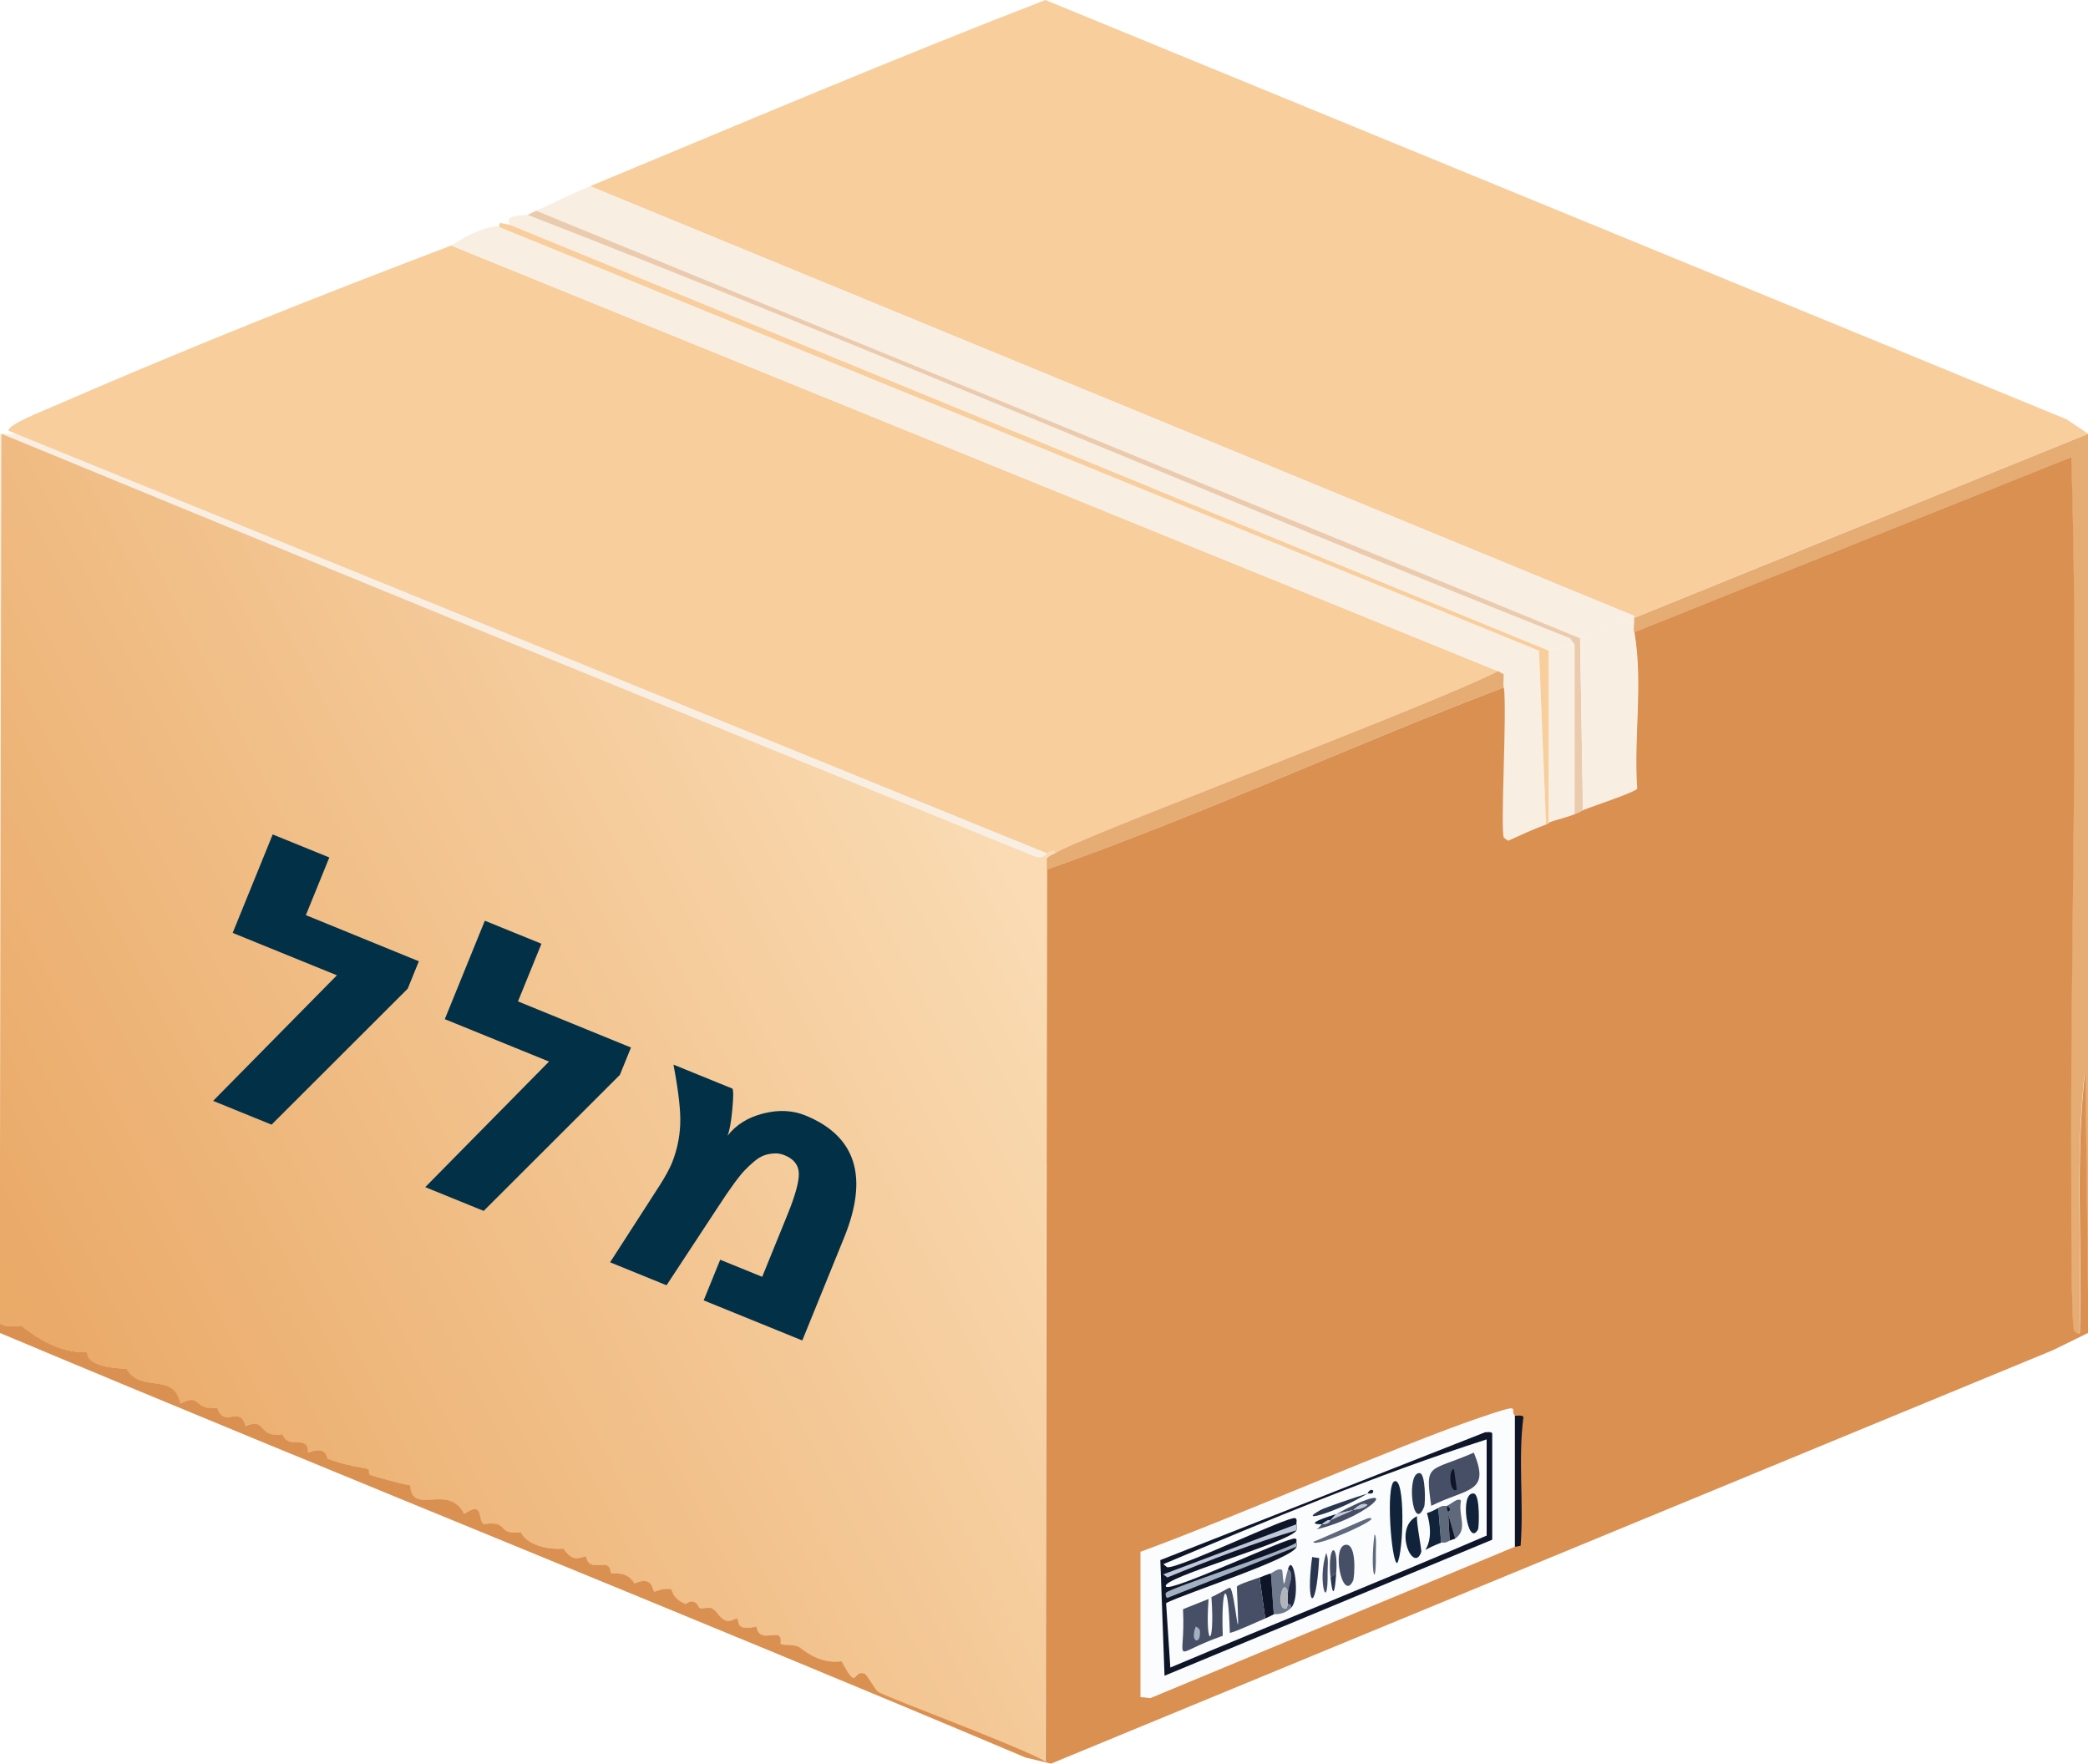
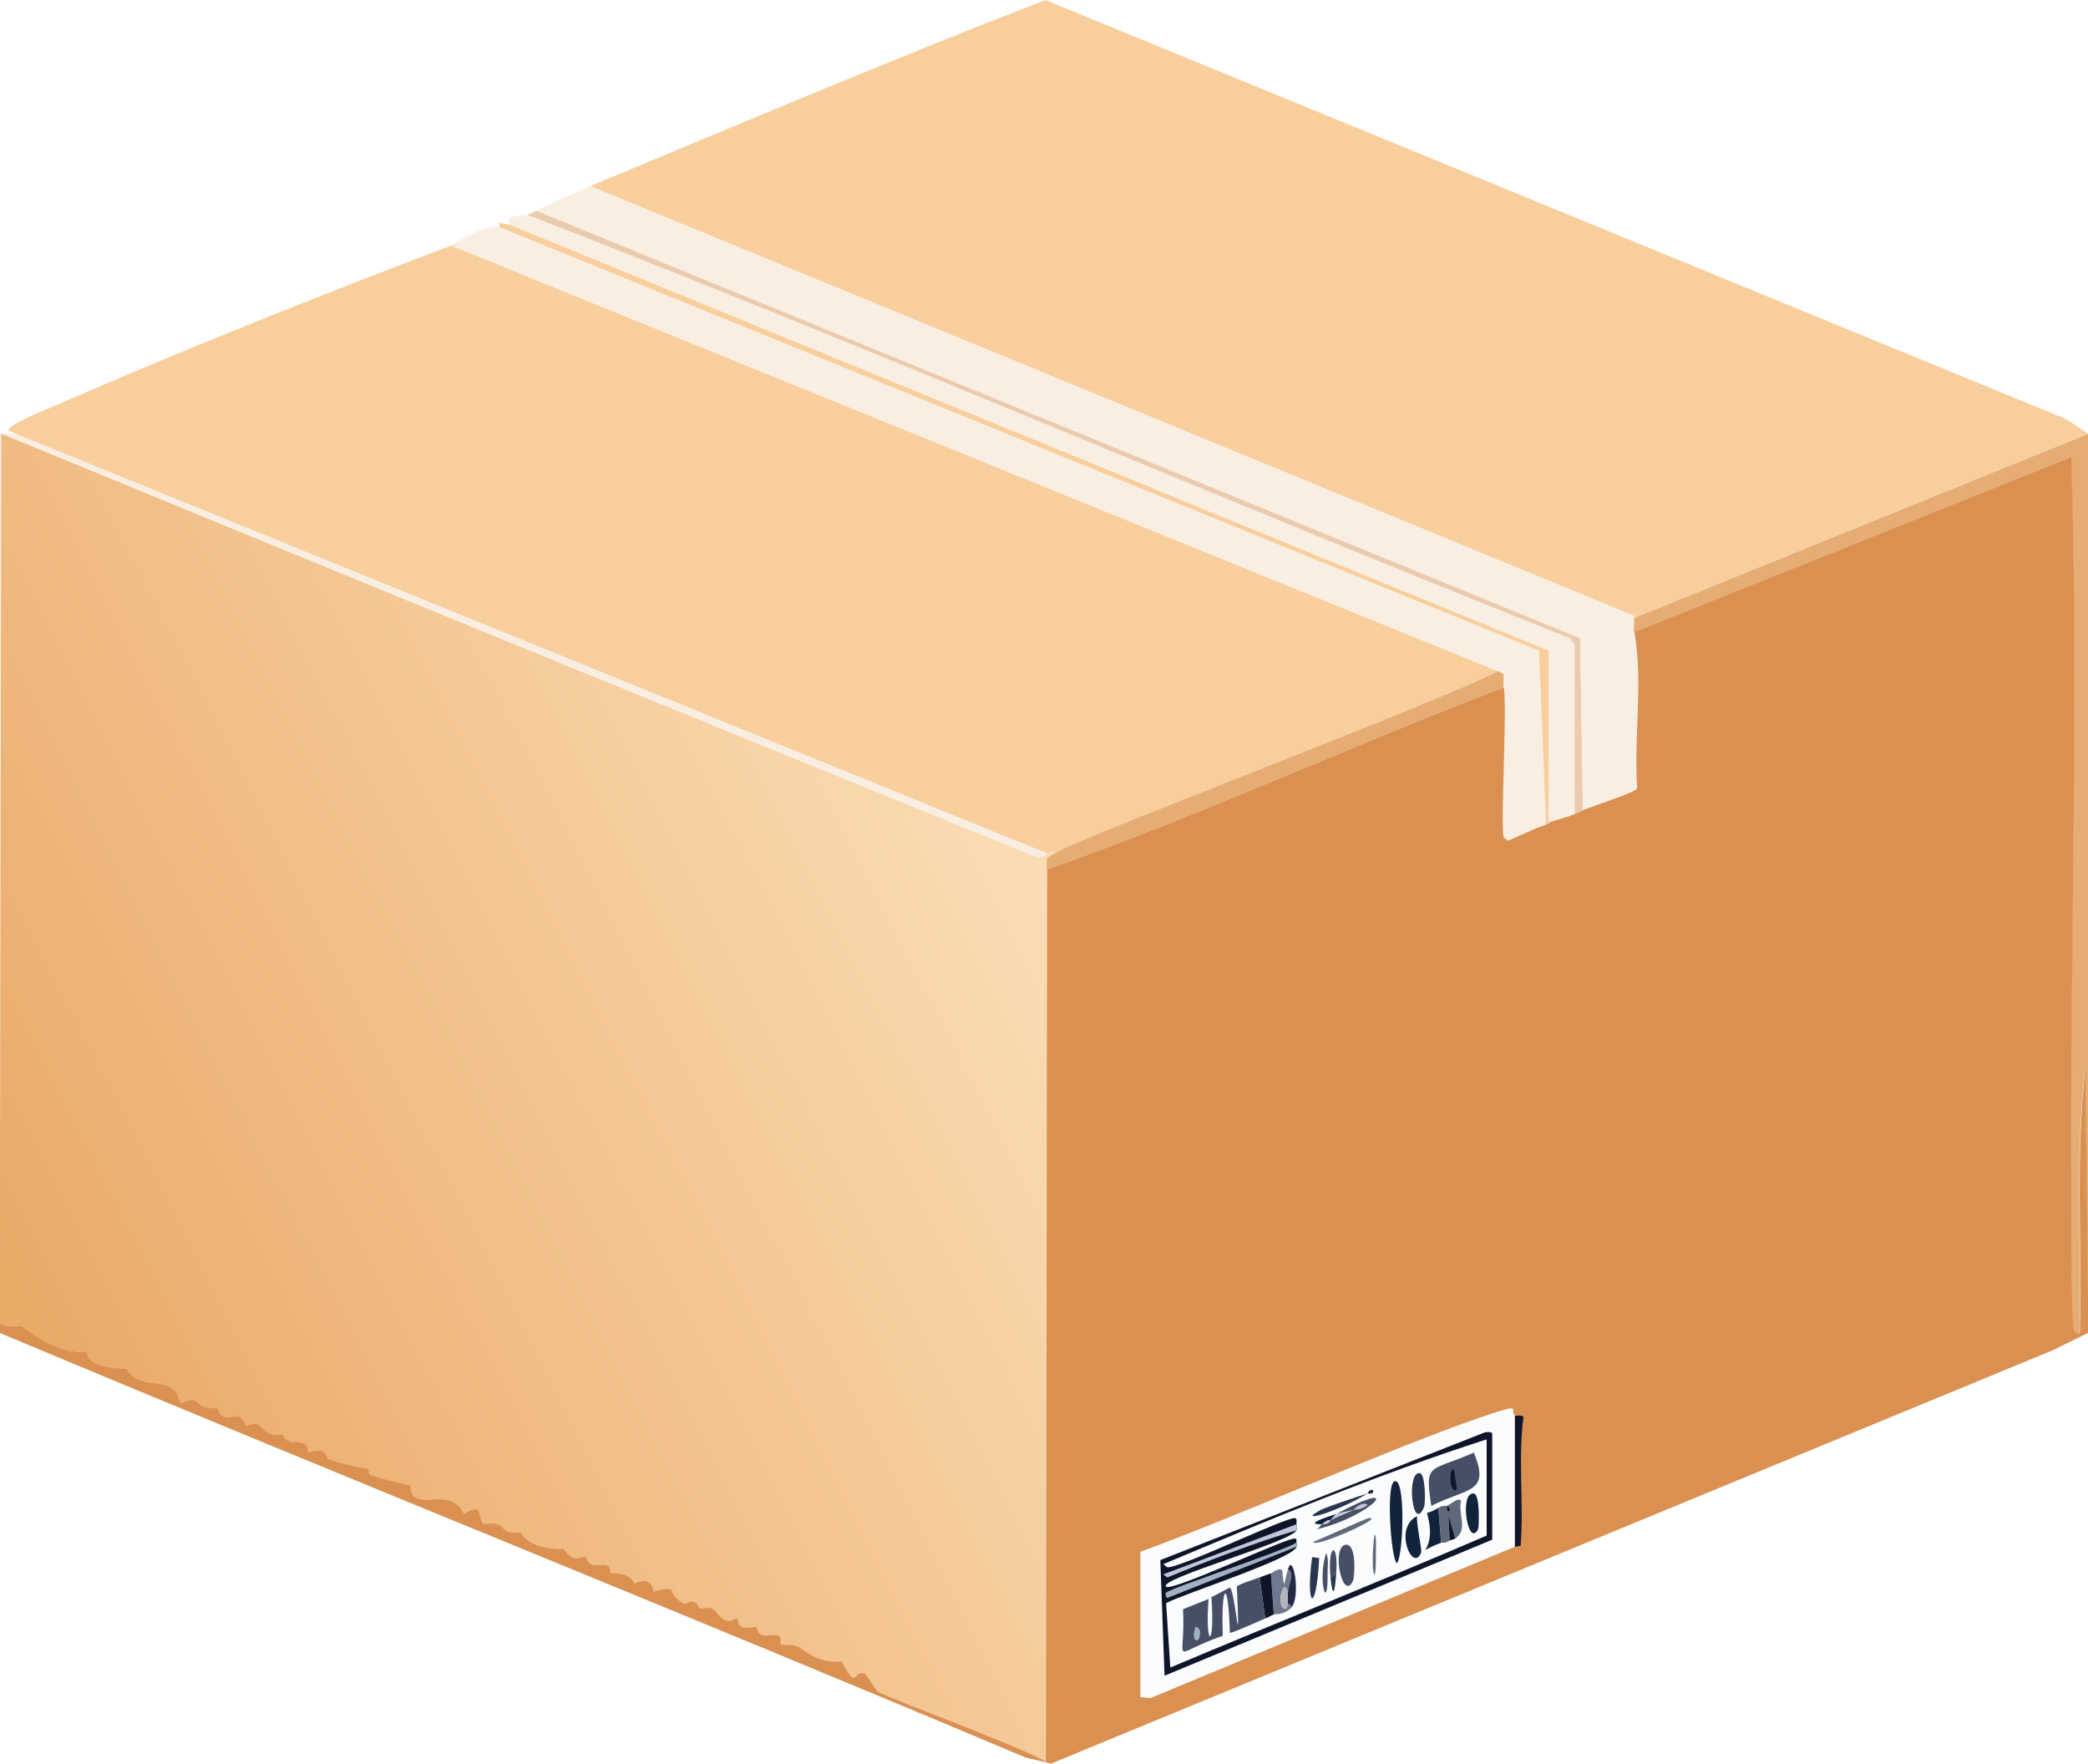
<svg xmlns="http://www.w3.org/2000/svg" id="Layer_2" viewBox="0 0 198.61 167.75">
  <defs>
    <style>
      .cls-1 {
        fill: #11233b;
      }

      .cls-2 {
        fill: #232843;
      }

      .cls-3 {
        fill: #fbfcfe;
      }

      .cls-4 {
        fill: #5f697c;
      }

      .cls-5 {
        fill: #f8ce9d;
      }

      .cls-6 {
        fill: #f9eee2;
      }

      .cls-7 {
        fill: #c0c7d8;
      }

      .cls-8 {
        fill: #6e798d;
      }

      .cls-9 {
        fill: #ebcbae;
      }

      .cls-10 {
        fill: #da9051;
      }

      .cls-11 {
        fill: #0f1528;
      }

      .cls-12 {
        fill: #464f65;
      }

      .cls-13 {
        fill: #b1b4bb;
      }

      .cls-14 {
        fill: #013047;
        font-family: Heebo-Bold, Heebo;
        font-size: 36px;
        font-weight: 700;
      }

      .cls-15 {
        fill: #e5ac74;
      }

      .cls-16 {
        fill: url(#linear-gradient);
      }

      .cls-17 {
        fill: #a2b1c1;
      }

      .cls-18 {
        fill: #28374f;
      }
    </style>
    <linearGradient id="linear-gradient" x1="95.45" y1="81.25" x2="4.25" y2="127.5" gradientUnits="userSpaceOnUse">
      <stop offset="0" stop-color="#fadbb3" />
      <stop offset="1" stop-color="#eaaa68" />
    </linearGradient>
  </defs>
  <g id="Layer_1-2" data-name="Layer_1">
    <rect class="cls-6" y="41.26" width="109.56" height="69.36" />
    <g id="Generative_Object">
      <g>
        <g>
          <path class="cls-5" d="M42.91,23.35l99.57,40.48c-5.1,2.77-40.42,16.06-42.1,17.32-.1-.39-.47-.13-.81,0L.81,40.97c-.11-.58,3.23-1.86,4.99-2.63,12.07-5.25,24.64-10.25,37.1-14.98Z" />
          <g>
            <path class="cls-5" d="M198.61,41.26l-43.18,17.51v-.19L56.13,17.71c14.35-5.96,28.8-12.1,43.31-17.71l97.15,39.89,2.02,1.36Z" />
            <path class="cls-6" d="M47.49,21.6l98.9,40.28.67,16.54c-1.24.45-2.46,1.03-3.64,1.56l-.4-.29c-.36-.68.31-11.91,0-14.3-.05-.41.04-.85,0-1.26l-.54-.29L42.91,23.35c.17-.06,1.59-1.08,3.1-1.56,1.53-.48,1.29-.17,1.48-.19Z" />
            <path class="cls-6" d="M155.43,58.58l-5.13,2.14L51,20.04c1.73-.77,3.33-1.59,5.13-2.34l99.3,40.87Z" />
            <path class="cls-6" d="M50.19,20.43c33.41,12.97,65.94,27.08,99.17,40.28l.4.58-2.43.58L48.57,21.41c-.89-1.04,1.48-.91,1.62-.97Z" />
            <path class="cls-5" d="M48.57,21.41l98.76,40.48v16.35s.1.06-.27.19l-.67-16.54L47.49,21.6s-.08-.39.13-.39l.94.19Z" />
            <path class="cls-9" d="M51,20.04l99.3,40.67.27,16.35s-.33.19-.81.39v-16.15l-.4-.58c-33.23-13.2-65.76-27.31-99.17-40.28.04-.02.17-.11.81-.39Z" />
            <path class="cls-6" d="M155.43,58.58v.19c.05.44-.08.92,0,1.36.85,4.9-.08,9.97.27,14.89-.18.35-4.32,1.7-5.13,2.04l-.27-16.35,5.13-2.14Z" />
            <path class="cls-6" d="M149.77,61.3v16.15c-.78.32-1.66.49-2.43.78v-16.35l2.43-.58Z" />
          </g>
        </g>
        <g>
          <path class="cls-16" d="M99.57,81.15c.34-.13.71-.39.81,0-.04.03-.54.2-.81.49v1.07l-.13,84.85c-2.84-1.59-15.01-6.05-15.92-6.62-.35-.22-1.06-1.66-1.35-1.75-1.18-.37-.56,1.81-2.16-1.17-2.24.32-3.83-1.27-4.05-1.36-.65-.28-1.4-.11-1.75-.29.3-1.91-2.02.26-2.29-1.65-2.22.48-1.5-.61-1.89-.78-.05-.02-.57.4-1.08.19-.6-.25-.75-.91-1.35-1.17-.18-.08-.9.08-1.08,0-.17-.07-.09-.39-.54-.58-.4-.17-.77.21-.81.19-1.33-.55-1.22-1.31-1.35-1.36-.6-.24-1.54.22-1.62.19-.2-.06-.08-1.57-1.89-.78-.72-1.24-1.89-.87-2.16-.97-.24-.09.03-.56-.54-.78-.44-.16-1.7.44-1.89-.78-.38-.14-1.17.74-2.16-.78-1.5.13-3.49-.34-4.05-1.56-2.41.29-.98-1.11-3.51-.78-.66-.25.1-2.3-1.89-.97-1.51-2.97-4.97.25-5.13-2.72-.47-.01-3.59-.9-3.78-.97-.28-.12.01-.47-.27-.58-.18-.07-2.36-.38-3.78-.97-.15-.06-.05-1.32-1.89-.58.03-1.86-1.82-.16-2.43-1.75-2.43.39-1.47-1.65-3.51-.78-.58-2.08-2.03.28-2.7-1.75-2.29.36-1.44-1.47-3.51-.39-.6-3.07-3.66-.9-5.13-3.31-4.2-.17-3.56-1.48-3.78-1.56-.34-.13-2.54.42-6.21-2.53-1.07.01-1.16.2-2.02-.19L.13,41.26c32.77,13.51,65.61,26.93,98.49,40.28.87.08.9-.37.94-.39Z" />
          <path class="cls-15" d="M143.02,65.39c-14.63,5.57-28.61,12.09-43.45,17.32v-1.07c.27-.28.77-.46.81-.49,1.67-1.26,36.99-14.55,42.1-17.32l.54.29c.04.42-.05.85,0,1.26Z" />
          <g>
            <path class="cls-15" d="M198.61,41.26v84.46l-.27-24.03c-.99,8.25-.3,16.75-.54,25.1-.08.2-.49-.09-.54-.19-.29-.65-.26-11.82-.27-13.62-.12-23.16.73-46.33,0-69.48l-41.56,16.64c-.08-.44.05-.92,0-1.36l43.18-17.51Z" />
            <g>
              <path class="cls-10" d="M198.61,125.72v1.07l-3.37,1.65-95.26,39.31-2.43-.58c-32.35-13.66-65.16-26.78-97.55-40.38v-.88c.87.4.96.21,2.02.19,3.67,2.95,5.86,2.4,6.21,2.53.21.08-.42,1.39,3.78,1.56,1.46,2.41,4.52.24,5.13,3.31,2.07-1.08,1.22.74,3.51.39.67,2.03,2.12-.33,2.7,1.75,2.04-.87,1.08,1.16,3.51.78.61,1.59,2.46-.11,2.43,1.75,1.84-.73,1.74.52,1.89.58,1.42.59,3.6.9,3.78.97.28.11-.01.47.27.58.18.08,3.31.96,3.78.97.16,2.97,3.62-.25,5.13,2.72,1.99-1.33,1.23.72,1.89.97,2.52-.34,1.1,1.07,3.51.78.56,1.22,2.55,1.68,4.05,1.56.99,1.52,1.78.64,2.16.78.19,1.22,1.45.62,1.89.78.57.21.3.69.54.78.27.1,1.44-.26,2.16.97,1.81-.8,1.69.72,1.89.78.08.02,1.02-.44,1.62-.19.13.05.02.81,1.35,1.36.04.02.41-.37.81-.19.45.19.37.51.54.58.18.08.89-.08,1.08,0,.6.25.75.92,1.35,1.17.51.21,1.03-.22,1.08-.19.39.17-.33,1.26,1.89.78.28,1.91,2.59-.25,2.29,1.65.36.18,1.11,0,1.75.29.22.1,1.81,1.68,4.05,1.36,1.6,2.97.98.8,2.16,1.17.29.09,1,1.53,1.35,1.75.91.57,13.08,5.03,15.92,6.62l.13-84.85c14.83-5.23,28.82-11.75,43.45-17.32.31,2.4-.36,13.63,0,14.3l.4.29c1.18-.53,2.41-1.11,3.64-1.56.37-.13.25-.19.27-.19.77-.28,1.65-.46,2.43-.78.48-.2.77-.37.81-.39.81-.34,4.94-1.69,5.13-2.04-.35-4.92.58-9.99-.27-14.89l41.56-16.64c.73,23.15-.12,46.32,0,69.48,0,1.8-.02,12.97.27,13.62.05.1.46.39.54.19.24-8.36-.45-16.86.54-25.1l.27,24.03Z" />
              <g>
                <path class="cls-3" d="M144.1,134.67v12.45l-34.68,14.4-.94-.1v-13.82c8.97-3.28,24.47-10.1,32.25-12.75,4.38-1.49,2.77-.79,3.37-.19Z" />
                <path class="cls-11" d="M144.1,147.12v-12.45s.72-.1.81.1c-.53,4.1.05,8.17-.27,12.26l-.54.1Z" />
                <g>
                  <path class="cls-11" d="M141.27,136.23c.28,0,.54-.07.67.1v10.12l-31.17,12.94-.4-11,30.9-12.16Z" />
                  <path class="cls-3" d="M123.32,147.12c.03-.08.03-.32,0-.39-.05-.11.11-.32-.13-.39-.64-.18-11.81,5.14-12.28,4.57-.66-.79,11.85-4.21,12.41-5.35.04-.08.03-.45,0-.58-.04-.17.12-.5-.13-.58-.63-.21-10.95,4.77-12.14,4.67-.08,0-.24-.2-.4-.29,9.97-4.18,20.23-8.49,30.76-11.87v9.15c-9.89,4.26-20.1,8.34-30.09,12.55l-.4-6.13c1.86-.96,12-4.18,12.41-5.35Z" />
                  <g>
                    <path class="cls-7" d="M123.32,144.98c.03.14.04.5,0,.58-3.78,1.11-8.37,2.87-12.28,4.48l-.4-.29,12.68-4.77Z" />
                    <path class="cls-17" d="M123.32,147.12l-12.28,4.87c-.18-.07-.2-.4-.13-.49.34-.44,11.03-3.9,12.41-4.77.03.07.03.3,0,.39Z" />
                    <path class="cls-1" d="M132.63,140.9c1.07-.47.88,6.83.27,7.78-.55,0-1.11-7.42-.27-7.78Z" />
                    <path class="cls-4" d="M138.43,146.35l-.67-2.34.13,2.53c-.52.31-.7.15-.81.19l-.27-3.31c.51-.29.62-.14.81-.19v.29c.04.63.66-.03,0-.29.33-.1,1.08-.86,1.35-.49-.3,1.46.71,2.68-.54,3.6Z" />
                    <path class="cls-8" d="M122.51,149.27c.7.41.04,1.48,0,2.14-.55-1.63-1.19,1.94-.13,1.56l.13-.39s.37-.07.27.39c-.72.67-1.54.55-1.62.58l-.27-3.89c.05-.01.82-.64,1.08-.29.19,2.11.15,1.23.54-.1Z" />
                    <path class="cls-12" d="M128.04,146.93c1.06-.04.78,3.18.67,3.41-1.01,2.17-2.14-3.35-.67-3.41Z" />
                    <path class="cls-1" d="M137.08,146.74c-3.12,1.18-.19,1.14-1.35-2.82.39-.12.75-.3,1.08-.49l.27,3.31Z" />
                    <path class="cls-11" d="M121.16,153.55c-.28.14-.51.27-.81.39l-.54-3.89c.33-.13.73-.3,1.08-.39l.27,3.89Z" />
                    <path class="cls-1" d="M134.79,144.21c-.09.56.46,3.24.4,3.41-.74,2.13-2.73-2.27-.4-3.41Z" />
                    <path class="cls-18" d="M135.06,140.12c.54.08.54,2.88.4,3.21-1.09,2.66-1.75-3.41-.4-3.21Z" />
                    <path class="cls-1" d="M140.19,142.06c.62.09.49,3.25.4,3.41-.97,1.81-1.82-3.61-.4-3.41Z" />
                    <path class="cls-12" d="M125.75,144.98c.77-.02.74-.35.81-.39.65-.33,1.46-.63,2.16-.97.2-.06.89-.06,1.35-.49-.58-.31-1.19.41-1.35.49-.43.13-1.21.25-1.62.39,6.78-3.65,3.44.2-1.89,1.46.26-.11.38-.35.54-.49Z" />
                    <path class="cls-18" d="M124.81,148.1l.67.1c-.29,5.53-1.32,4.66-.67-.1Z" />
                    <path class="cls-2" d="M122.78,152.96c.1-.46-.26-.37-.27-.39-.07-.25-.02-.83,0-1.17.04-.66.7-1.73,0-2.14.51-1.74,1.27,2.76.27,3.7Z" />
                    <path class="cls-4" d="M130.2,144.4c1.67-.16-5.39,2.98-5.26,2.24.79-.28,4.96-2.21,5.26-2.24Z" />
                    <path class="cls-18" d="M130.07,142.06c-2.82,1.74-6.91,2.92-4.45,1.56.42-.23,3.54-1.29,4.45-1.56Z" />
                    <path class="cls-12" d="M126.15,147.71c.25.59.12,1.24.13,1.85.07,4.07-1.01.78-.13-1.85Z" />
                    <path class="cls-11" d="M138.43,146.35s-.47.15-.54.19l-.13-2.53.67,2.34Z" />
                    <path class="cls-12" d="M127.1,149.65l-.54.39c-.32-3.17.77-3.58.54-.39Z" />
                    <path class="cls-4" d="M130.74,145.96c.22,0,.13,1.58.13,1.85.05,3.64-.58,1.72-.13-1.85Z" />
                    <path class="cls-18" d="M126.56,150.04l.54-.39c-.14,2.03-.34,2.35-.54.39Z" />
                    <path class="cls-1" d="M127.1,144.01s-.49.55-.54.58c-.06.03-.16-.16-.81.39-1.9.04.7-.76,1.35-.97Z" />
                    <path class="cls-1" d="M130.07,142.06s.24-.52.54-.29c.09.43-.47.25-.54.29Z" />
                    <g>
                      <path class="cls-12" d="M120.35,153.94c-.41.17-3.22,1.45-3.37,1.36-.14-5.38-.85-4.65-.67.29-5.22,1.82-3.51,2.92-3.78-2.53l2.43-.97c-.36,4.75.63,4.79.27-.19.32-.09,1.65-.9,1.75-.88.5.1,1.03,7.89.67-.1.09-.22,1.72-.71,2.16-.88l.54,3.89Z" />
                      <path class="cls-17" d="M113.74,154.71c.42.22.41.34.4.68,0,1.05-.98.81-.4-.68Z" />
                    </g>
                    <g>
                      <path class="cls-12" d="M140.19,138.17c1.6,3.87-.58,3.33-4.05,5.06-.61-4.18-.24-3.18,4.05-5.06Z" />
                      <path class="cls-11" d="M138.3,139.73l.27,1.95c-.66.47-.84-1.95-.27-1.95Z" />
                    </g>
                    <path class="cls-11" d="M137.62,143.23c.66.26.04.92,0,.29v-.29Z" />
                    <path class="cls-13" d="M122.51,151.41c-.02.33-.07.92,0,1.17l-.13.39c-1.06.38-.42-3.18.13-1.56Z" />
                    <path class="cls-7" d="M128.72,143.62c-.7.34-1.51.64-2.16.97.05-.03.49-.56.54-.58.41-.14,1.19-.26,1.62-.39Z" />
                    <path class="cls-7" d="M128.72,143.62c.16-.08.77-.8,1.35-.49-.45.42-1.15.43-1.35.49Z" />
                    <path class="cls-7" d="M126.56,144.59c-.07.04-.04.37-.81.39.65-.55.75-.36.81-.39Z" />
                  </g>
                </g>
              </g>
            </g>
          </g>
        </g>
      </g>
    </g>
-     <text class="cls-14" transform="translate(14.86 102.51) rotate(22.13)">
-       <tspan x="0" y="0">מלל</tspan>
-     </text>
  </g>
</svg>
